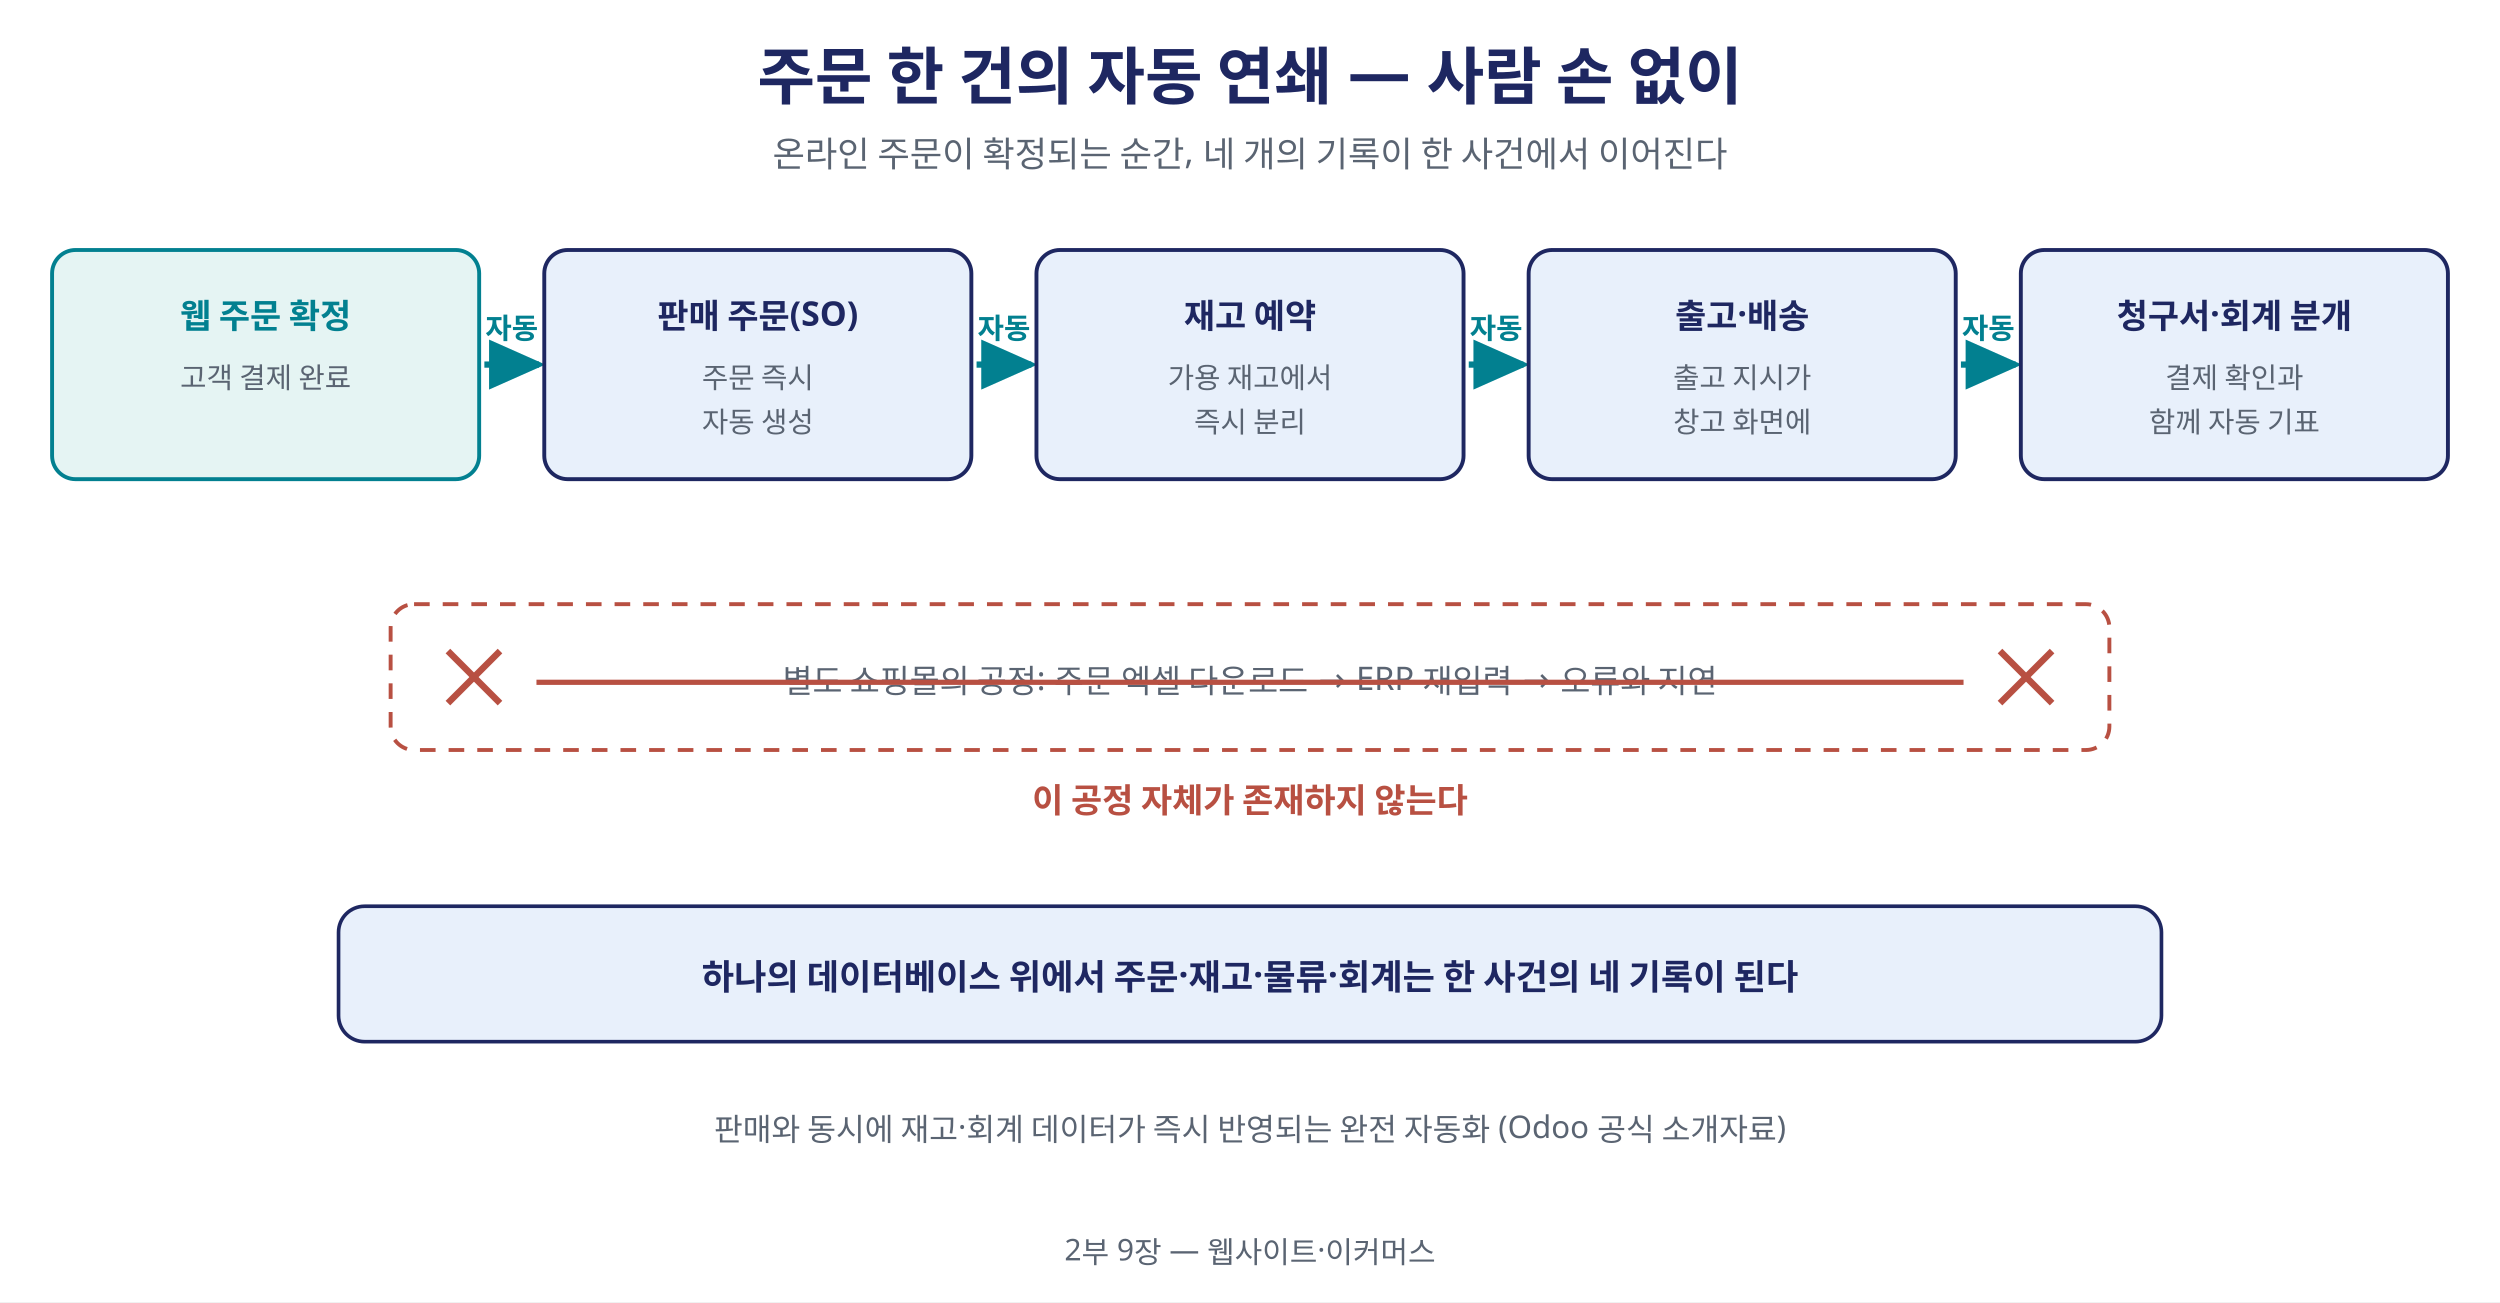
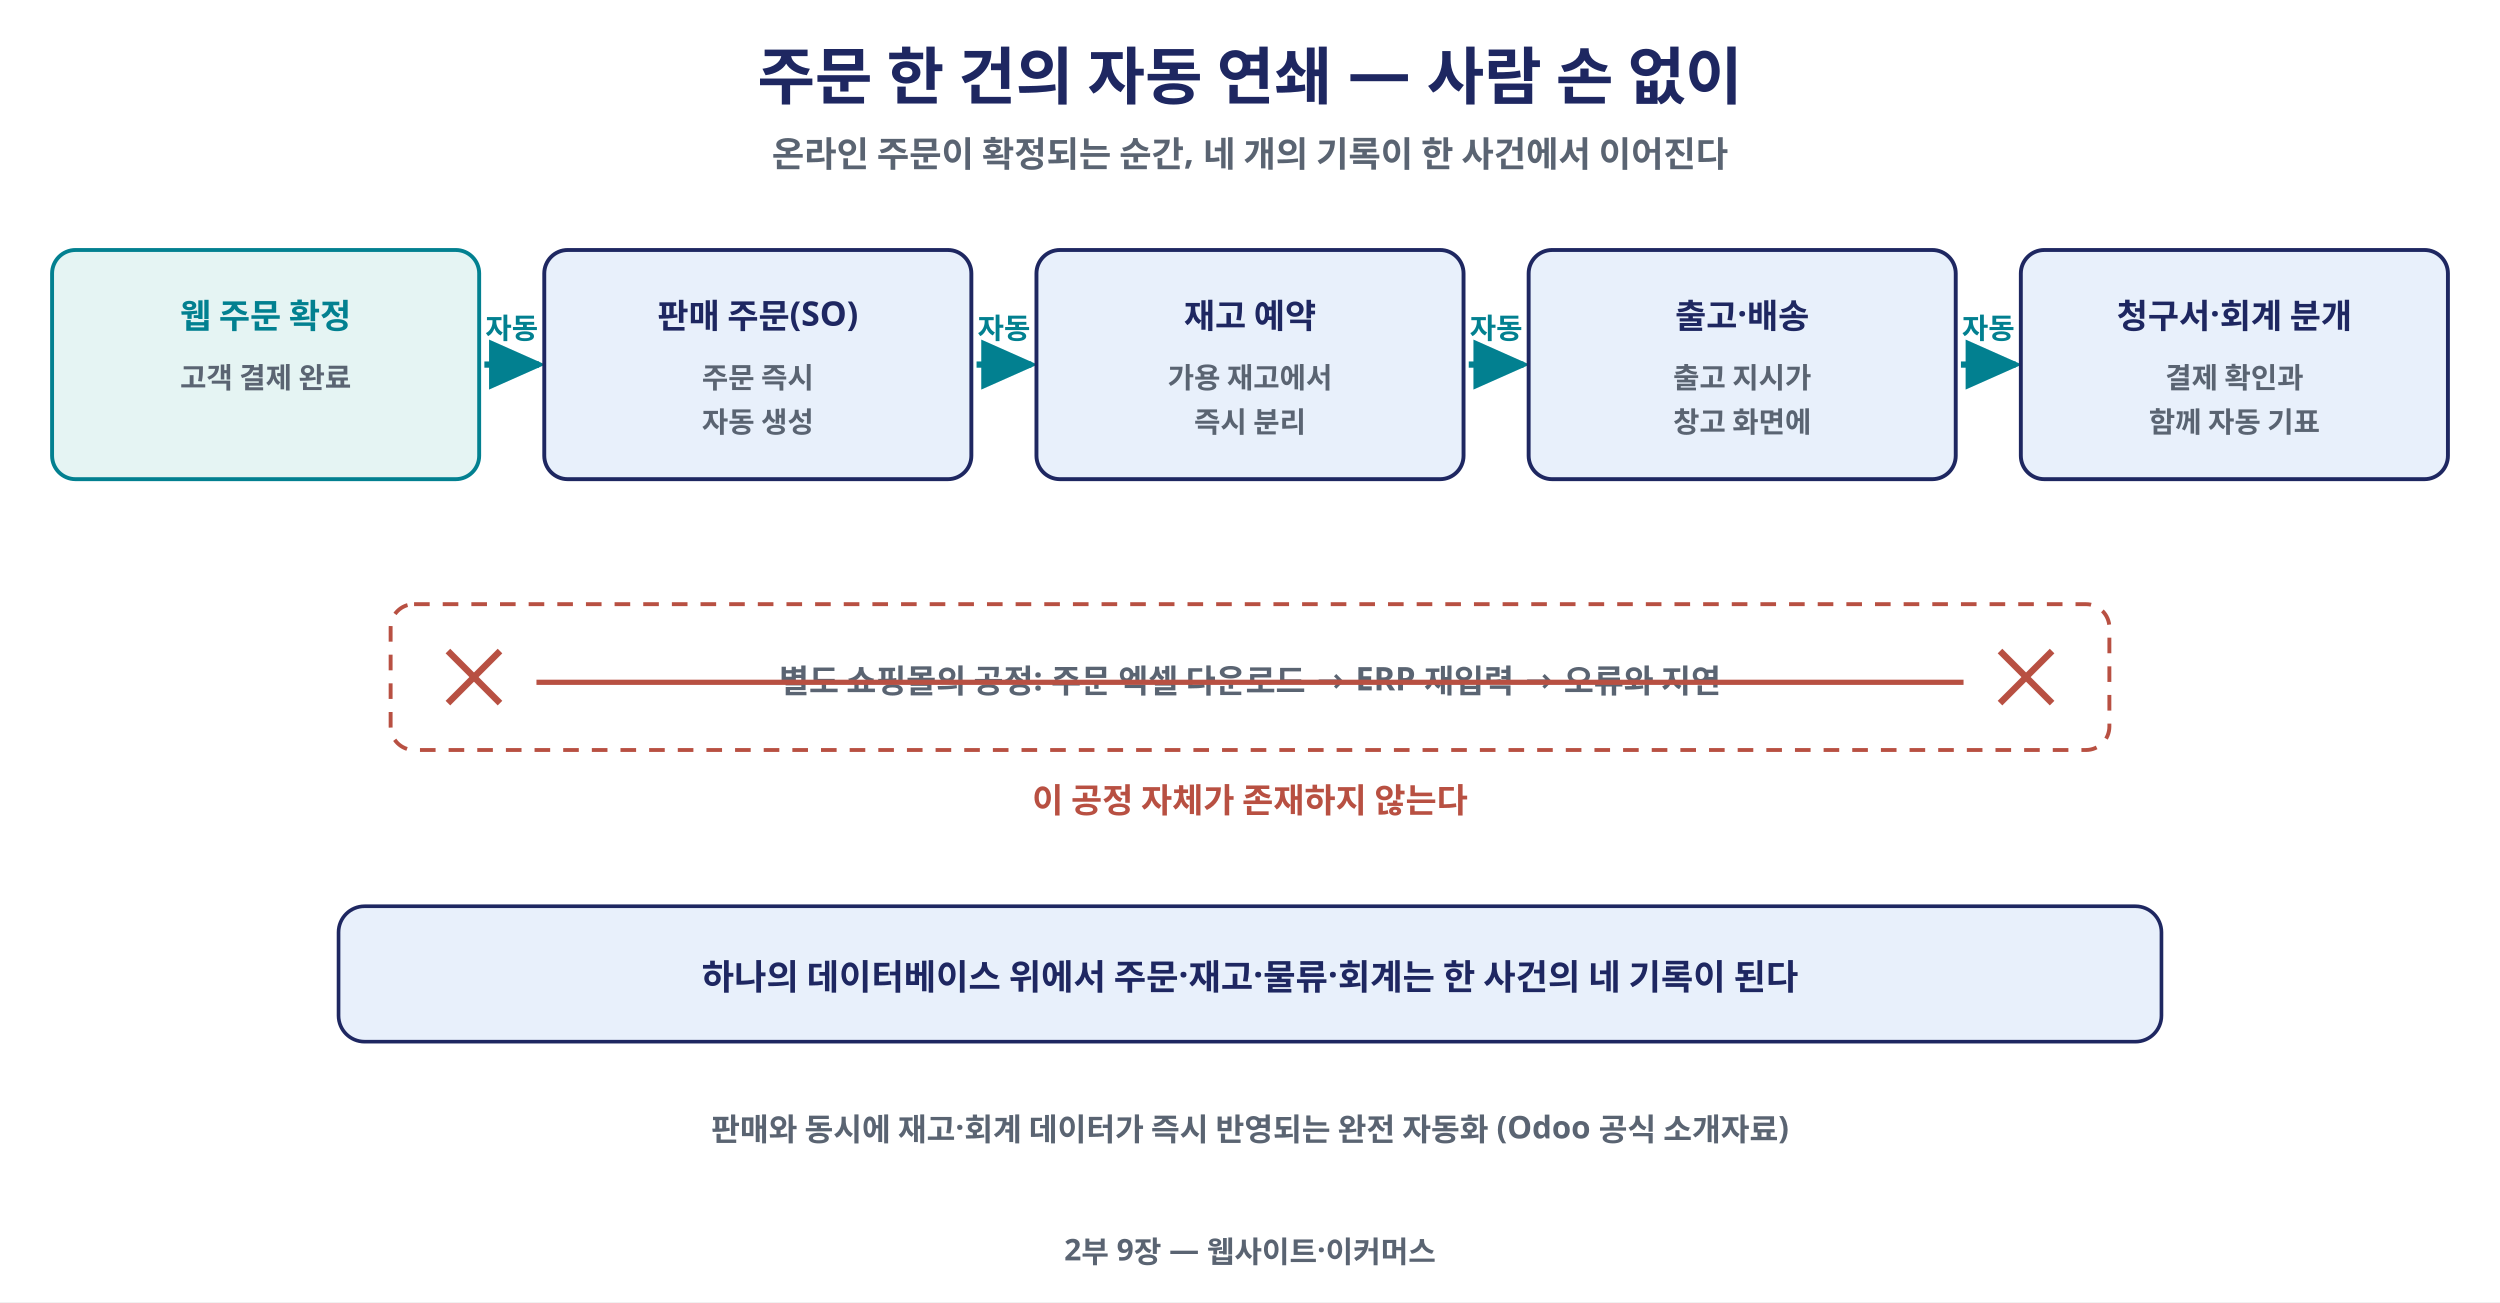
<svg xmlns="http://www.w3.org/2000/svg" width="960" height="500" viewBox="0 0 960 500">
  <rect width="960" height="500" fill="#FFFFFF" />
  <defs>
    <marker id="ah" markerWidth="10" markerHeight="8" refX="8" refY="4" orient="auto">
      <path d="M0,0 L9,4 L0,8 z" fill="#1E2761" />
    </marker>
    <marker id="ahT" markerWidth="10" markerHeight="8" refX="8" refY="4" orient="auto">
      <path d="M0,0 L9,4 L0,8 z" fill="#028090" />
    </marker>
    <marker id="ahA" markerWidth="10" markerHeight="8" refX="8" refY="4" orient="auto">
      <path d="M0,0 L9,4 L0,8 z" fill="#B85042" />
    </marker>
    <marker id="ahG" markerWidth="10" markerHeight="8" refX="8" refY="4" orient="auto">
      <path d="M0,0 L9,4 L0,8 z" fill="#5A6472" />
    </marker>
  </defs>
  <text x="480.0" y="38" font-family="NanumGothic" font-size="24" font-weight="bold" fill="#1E2761" text-anchor="middle">주문 한 건의 자동 연쇄 — 사람 손 없이</text>
-   <text x="480.0" y="64" font-family="NanumGothic" font-size="13.5" font-weight="normal" fill="#5A6472" text-anchor="middle">온라인 주문이 확정되는 순간, 네 개의 기록이 한 사건에서 이어진다</text>
+   <text x="480.0" y="64" font-family="NanumGothic" font-size="13.5" font-weight="bold" fill="#5A6472" text-anchor="middle">온라인 주문이 확정되는 순간, 네 개의 기록이 한 사건에서 이어진다</text>
  <rect x="20.0" y="96" width="164" height="88" rx="9" fill="#E5F4F3" stroke="#028090" stroke-width="1.5" />
  <text x="102.0" y="126" font-family="NanumGothic" font-size="13" font-weight="bold" fill="#028090" text-anchor="middle">웹 주문 확정</text>
-   <text x="102.0" y="149" font-family="NanumGothic" font-size="11" font-weight="normal" fill="#5A6472" text-anchor="middle">고객 결제 완료</text>
+   <text x="102.0" y="149" font-family="NanumGothic" font-size="11" font-weight="bold" fill="#5A6472" text-anchor="middle">고객 결제 완료</text>
  <line x1="186.0" y1="140.0" x2="207.0" y2="140.0" stroke="#028090" stroke-width="2.4" marker-end="url(#ahT)" />
  <text x="196.5" y="130.0" font-family="NanumGothic" font-size="11" font-weight="bold" fill="#028090" text-anchor="middle">자동</text>
  <rect x="209.0" y="96" width="164" height="88" rx="9" fill="#E8F0FB" stroke="#1E2761" stroke-width="1.5" />
  <text x="291.0" y="126" font-family="NanumGothic" font-size="13" font-weight="bold" fill="#1E2761" text-anchor="middle">판매 주문(SO)</text>
-   <text x="291.0" y="149" font-family="NanumGothic" font-size="11" font-weight="normal" fill="#5A6472" text-anchor="middle">주문 즉시</text>
-   <text x="291.0" y="166" font-family="NanumGothic" font-size="11" font-weight="normal" fill="#5A6472" text-anchor="middle">자동 생성</text>
+   <text x="291.0" y="149" font-family="NanumGothic" font-size="11" font-weight="bold" fill="#5A6472" text-anchor="middle">주문 즉시</text>
+   <text x="291.0" y="166" font-family="NanumGothic" font-size="11" font-weight="bold" fill="#5A6472" text-anchor="middle">자동 생성</text>
  <line x1="375.0" y1="140.0" x2="396.0" y2="140.0" stroke="#028090" stroke-width="2.4" marker-end="url(#ahT)" />
  <text x="385.5" y="130.0" font-family="NanumGothic" font-size="11" font-weight="bold" fill="#028090" text-anchor="middle">자동</text>
  <rect x="398.0" y="96" width="164" height="88" rx="9" fill="#E8F0FB" stroke="#1E2761" stroke-width="1.5" />
  <text x="480.0" y="126" font-family="NanumGothic" font-size="13" font-weight="bold" fill="#1E2761" text-anchor="middle">재고 예약</text>
-   <text x="480.0" y="149" font-family="NanumGothic" font-size="11" font-weight="normal" fill="#5A6472" text-anchor="middle">가용 재고에서</text>
-   <text x="480.0" y="166" font-family="NanumGothic" font-size="11" font-weight="normal" fill="#5A6472" text-anchor="middle">즉시 분리</text>
+   <text x="480.0" y="149" font-family="NanumGothic" font-size="11" font-weight="bold" fill="#5A6472" text-anchor="middle">가용 재고에서</text>
+   <text x="480.0" y="166" font-family="NanumGothic" font-size="11" font-weight="bold" fill="#5A6472" text-anchor="middle">즉시 분리</text>
  <line x1="564.0" y1="140.0" x2="585.0" y2="140.0" stroke="#028090" stroke-width="2.4" marker-end="url(#ahT)" />
  <text x="574.5" y="130.0" font-family="NanumGothic" font-size="11" font-weight="bold" fill="#028090" text-anchor="middle">자동</text>
  <rect x="587.0" y="96" width="164" height="88" rx="9" fill="#E8F0FB" stroke="#1E2761" stroke-width="1.5" />
  <text x="669.0" y="126" font-family="NanumGothic" font-size="13" font-weight="bold" fill="#1E2761" text-anchor="middle">출고·배송</text>
-   <text x="669.0" y="149" font-family="NanumGothic" font-size="11" font-weight="normal" fill="#5A6472" text-anchor="middle">출고 지시가</text>
-   <text x="669.0" y="166" font-family="NanumGothic" font-size="11" font-weight="normal" fill="#5A6472" text-anchor="middle">창고 화면에</text>
+   <text x="669.0" y="149" font-family="NanumGothic" font-size="11" font-weight="bold" fill="#5A6472" text-anchor="middle">출고 지시가</text>
+   <text x="669.0" y="166" font-family="NanumGothic" font-size="11" font-weight="bold" fill="#5A6472" text-anchor="middle">창고 화면에</text>
  <line x1="753.0" y1="140.0" x2="774.0" y2="140.0" stroke="#028090" stroke-width="2.4" marker-end="url(#ahT)" />
  <text x="763.5" y="130.0" font-family="NanumGothic" font-size="11" font-weight="bold" fill="#028090" text-anchor="middle">자동</text>
  <rect x="776.0" y="96" width="164" height="88" rx="9" fill="#E8F0FB" stroke="#1E2761" stroke-width="1.5" />
  <text x="858.0" y="126" font-family="NanumGothic" font-size="13" font-weight="bold" fill="#1E2761" text-anchor="middle">청구서·회계 분개</text>
-   <text x="858.0" y="149" font-family="NanumGothic" font-size="11" font-weight="normal" fill="#5A6472" text-anchor="middle">결제 확인과</text>
-   <text x="858.0" y="166" font-family="NanumGothic" font-size="11" font-weight="normal" fill="#5A6472" text-anchor="middle">함께 자동 기표</text>
+   <text x="858.0" y="149" font-family="NanumGothic" font-size="11" font-weight="bold" fill="#5A6472" text-anchor="middle">결제 확인과</text>
+   <text x="858.0" y="166" font-family="NanumGothic" font-size="11" font-weight="bold" fill="#5A6472" text-anchor="middle">함께 자동 기표</text>
  <rect x="150.0" y="232" width="660" height="56" rx="9" fill="#FFFFFF" stroke="#B85042" stroke-width="1.5" stroke-dasharray="6,5" />
-   <text x="480.0" y="266" font-family="NanumGothic" font-size="12.5" font-weight="normal" fill="#5A6472" text-anchor="middle">별도 쇼핑몰의 공정: 주문 엑셀 다운로드 → ERP 재입력 → 오류와 지연</text>
+   <text x="480.0" y="266" font-family="NanumGothic" font-size="12.5" font-weight="bold" fill="#5A6472" text-anchor="middle">별도 쇼핑몰의 공정: 주문 엑셀 다운로드 → ERP 재입력 → 오류와 지연</text>
  <line x1="206.0" y1="262" x2="754.0" y2="262" stroke="#B85042" stroke-width="2" />
  <line x1="172.0" y1="250" x2="192.0" y2="270" stroke="#B85042" stroke-width="2.5" />
  <line x1="172.0" y1="270" x2="192.0" y2="250" stroke="#B85042" stroke-width="2.5" />
  <line x1="768.0" y1="250" x2="788.0" y2="270" stroke="#B85042" stroke-width="2.5" />
  <line x1="768.0" y1="270" x2="788.0" y2="250" stroke="#B85042" stroke-width="2.5" />
  <text x="480.0" y="312" font-family="NanumGothic" font-size="13" font-weight="bold" fill="#B85042" text-anchor="middle">이 공정 자체가 존재하지 않는다</text>
  <rect x="130.0" y="348" width="700" height="52" rx="10" fill="#E8F0FB" stroke="#1E2761" stroke-width="1.4" />
  <text x="480.0" y="380" font-family="NanumGothic" font-size="13.5" font-weight="bold" fill="#1E2761" text-anchor="middle">하나의 데이터베이스 위에서 주문·재고·물류·회계는 한 사건의 네 기록이 된다</text>
-   <text x="480.0" y="438" font-family="NanumGothic" font-size="12" font-weight="normal" fill="#5A6472" text-anchor="middle">판매와 동시에 재고·회계 데이터가 즉시 반영되는 완전 자동화 (Odoo 공식 소개자료)</text>
-   <text x="480.0" y="484" font-family="NanumGothic" font-size="11.5" font-weight="normal" fill="#5A6472" text-anchor="middle">2부 9장 — 웹사이트·이커머스</text>
+   <text x="480.0" y="438" font-family="NanumGothic" font-size="12" font-weight="bold" fill="#5A6472" text-anchor="middle">판매와 동시에 재고·회계 데이터가 즉시 반영되는 완전 자동화 (Odoo 공식 소개자료)</text>
+   <text x="480.0" y="484" font-family="NanumGothic" font-size="11.5" font-weight="bold" fill="#5A6472" text-anchor="middle">2부 9장 — 웹사이트·이커머스</text>
</svg>
